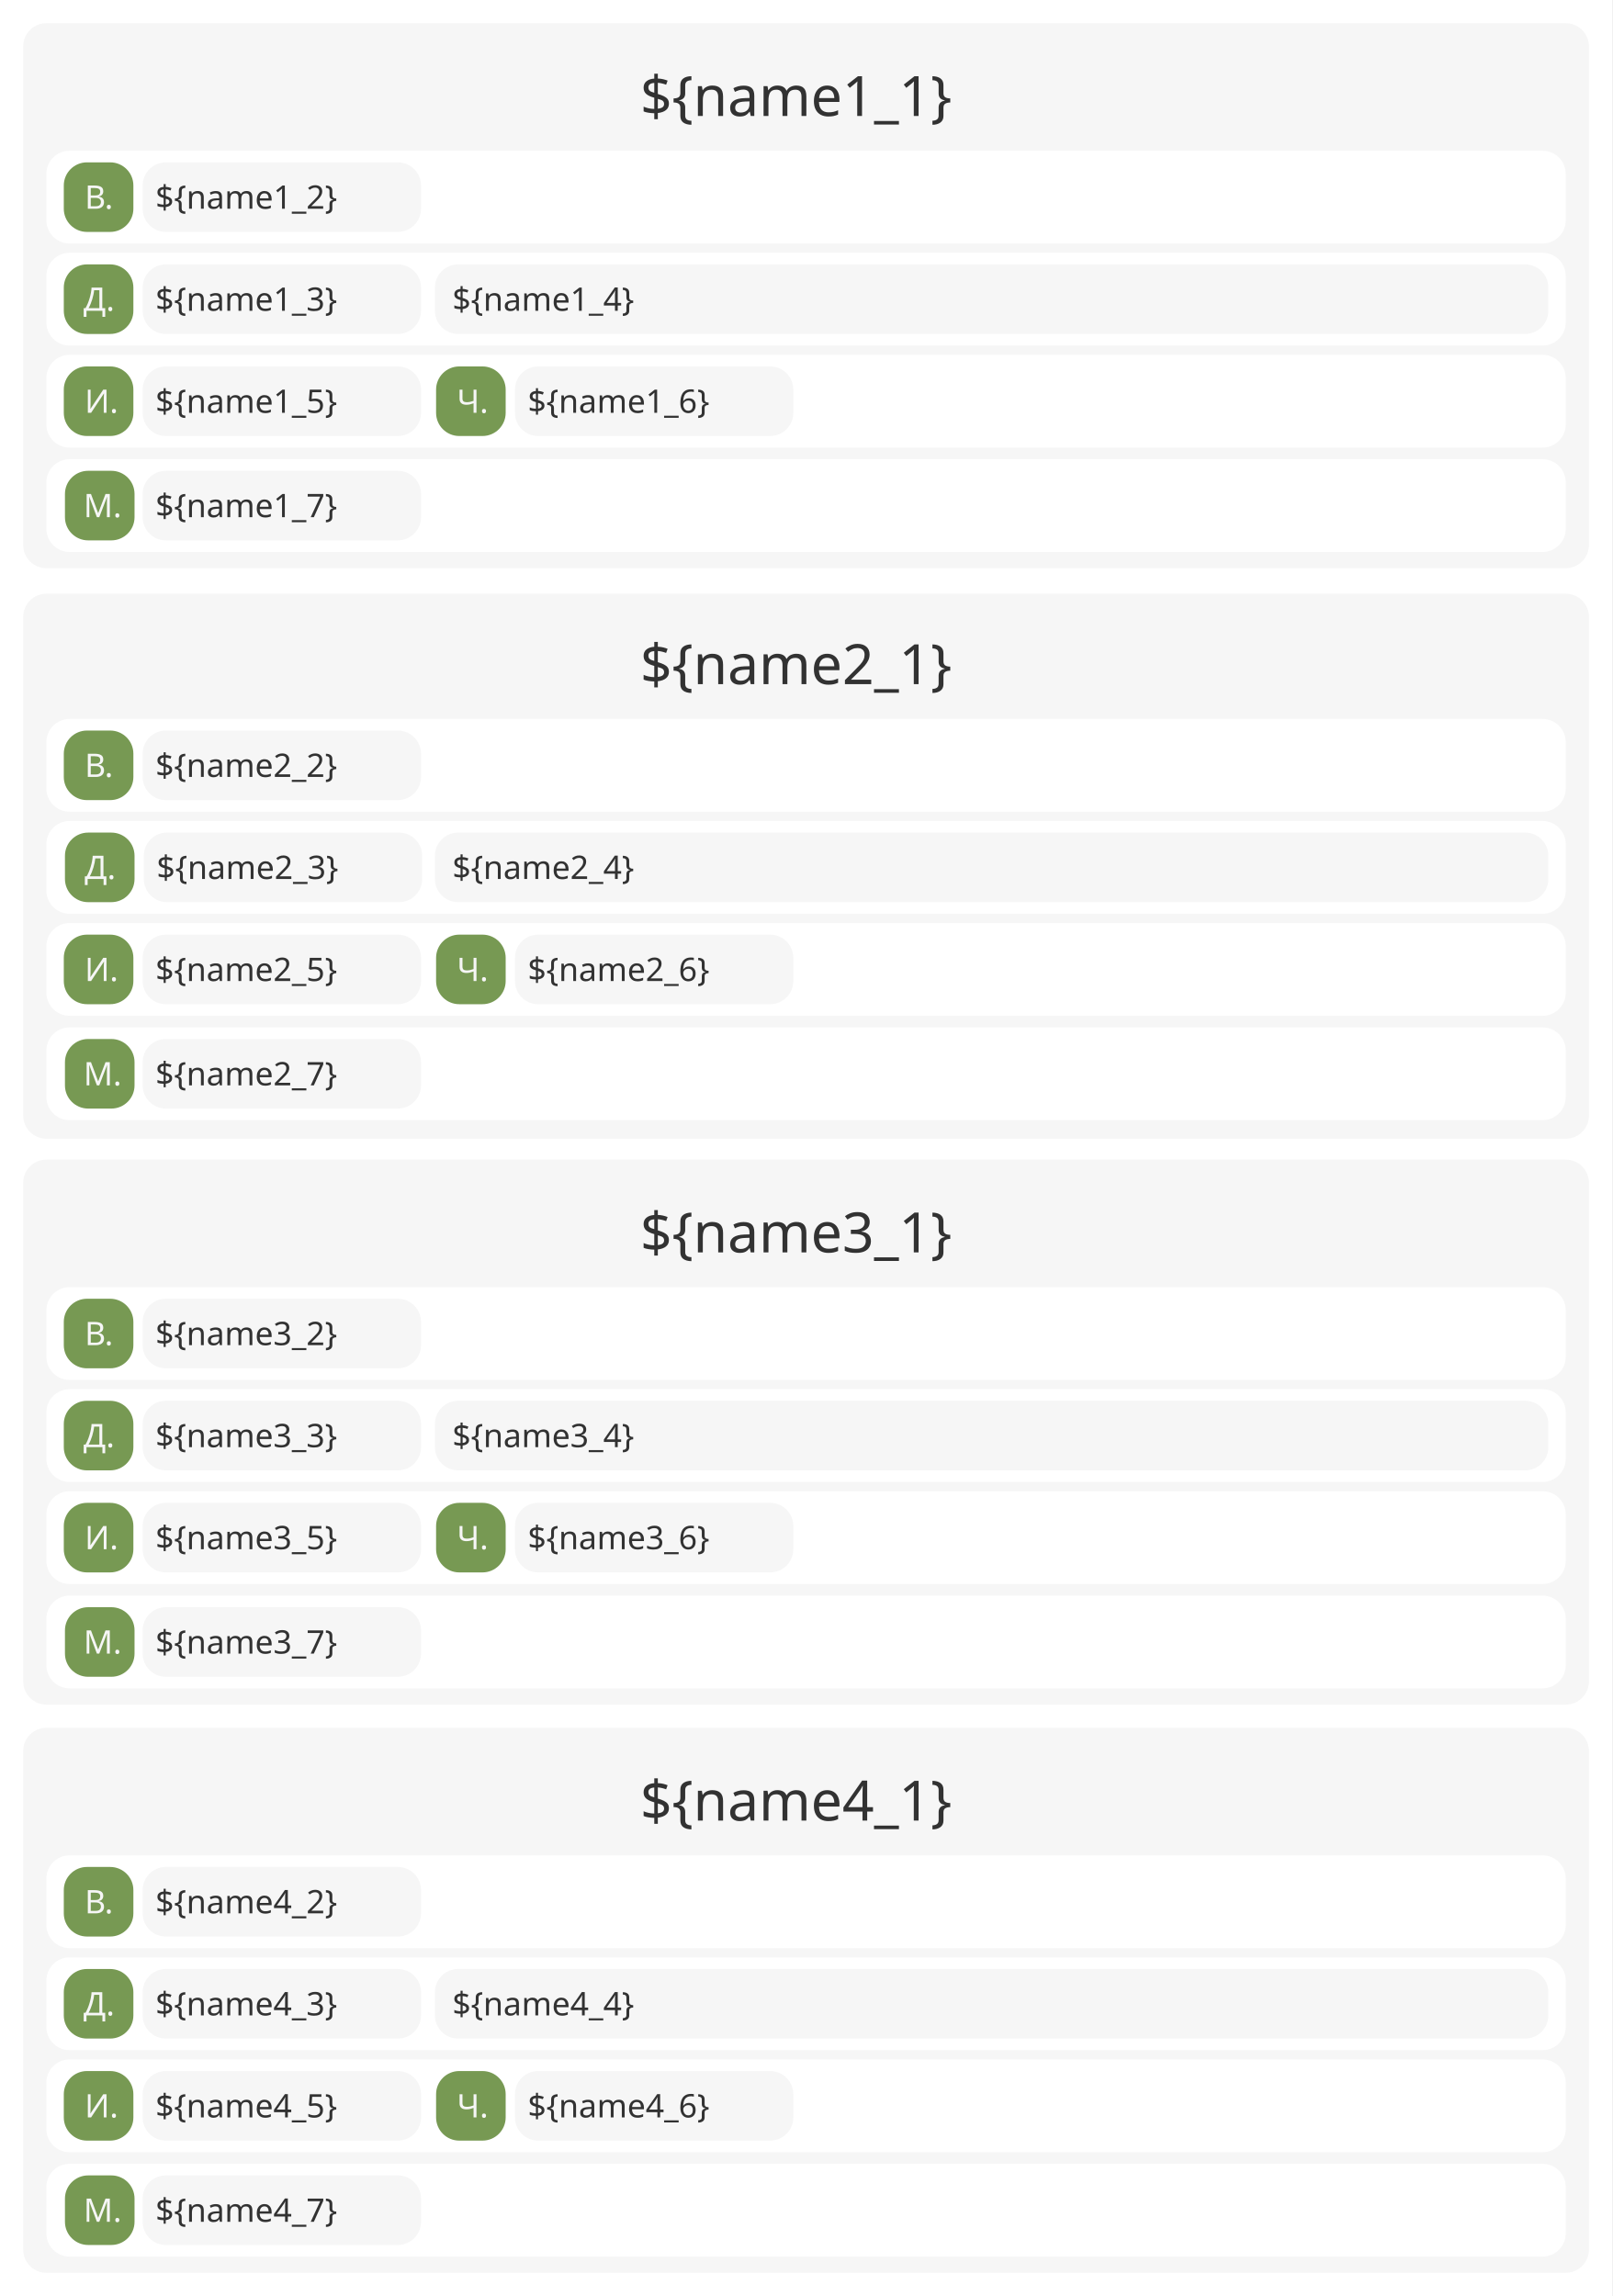
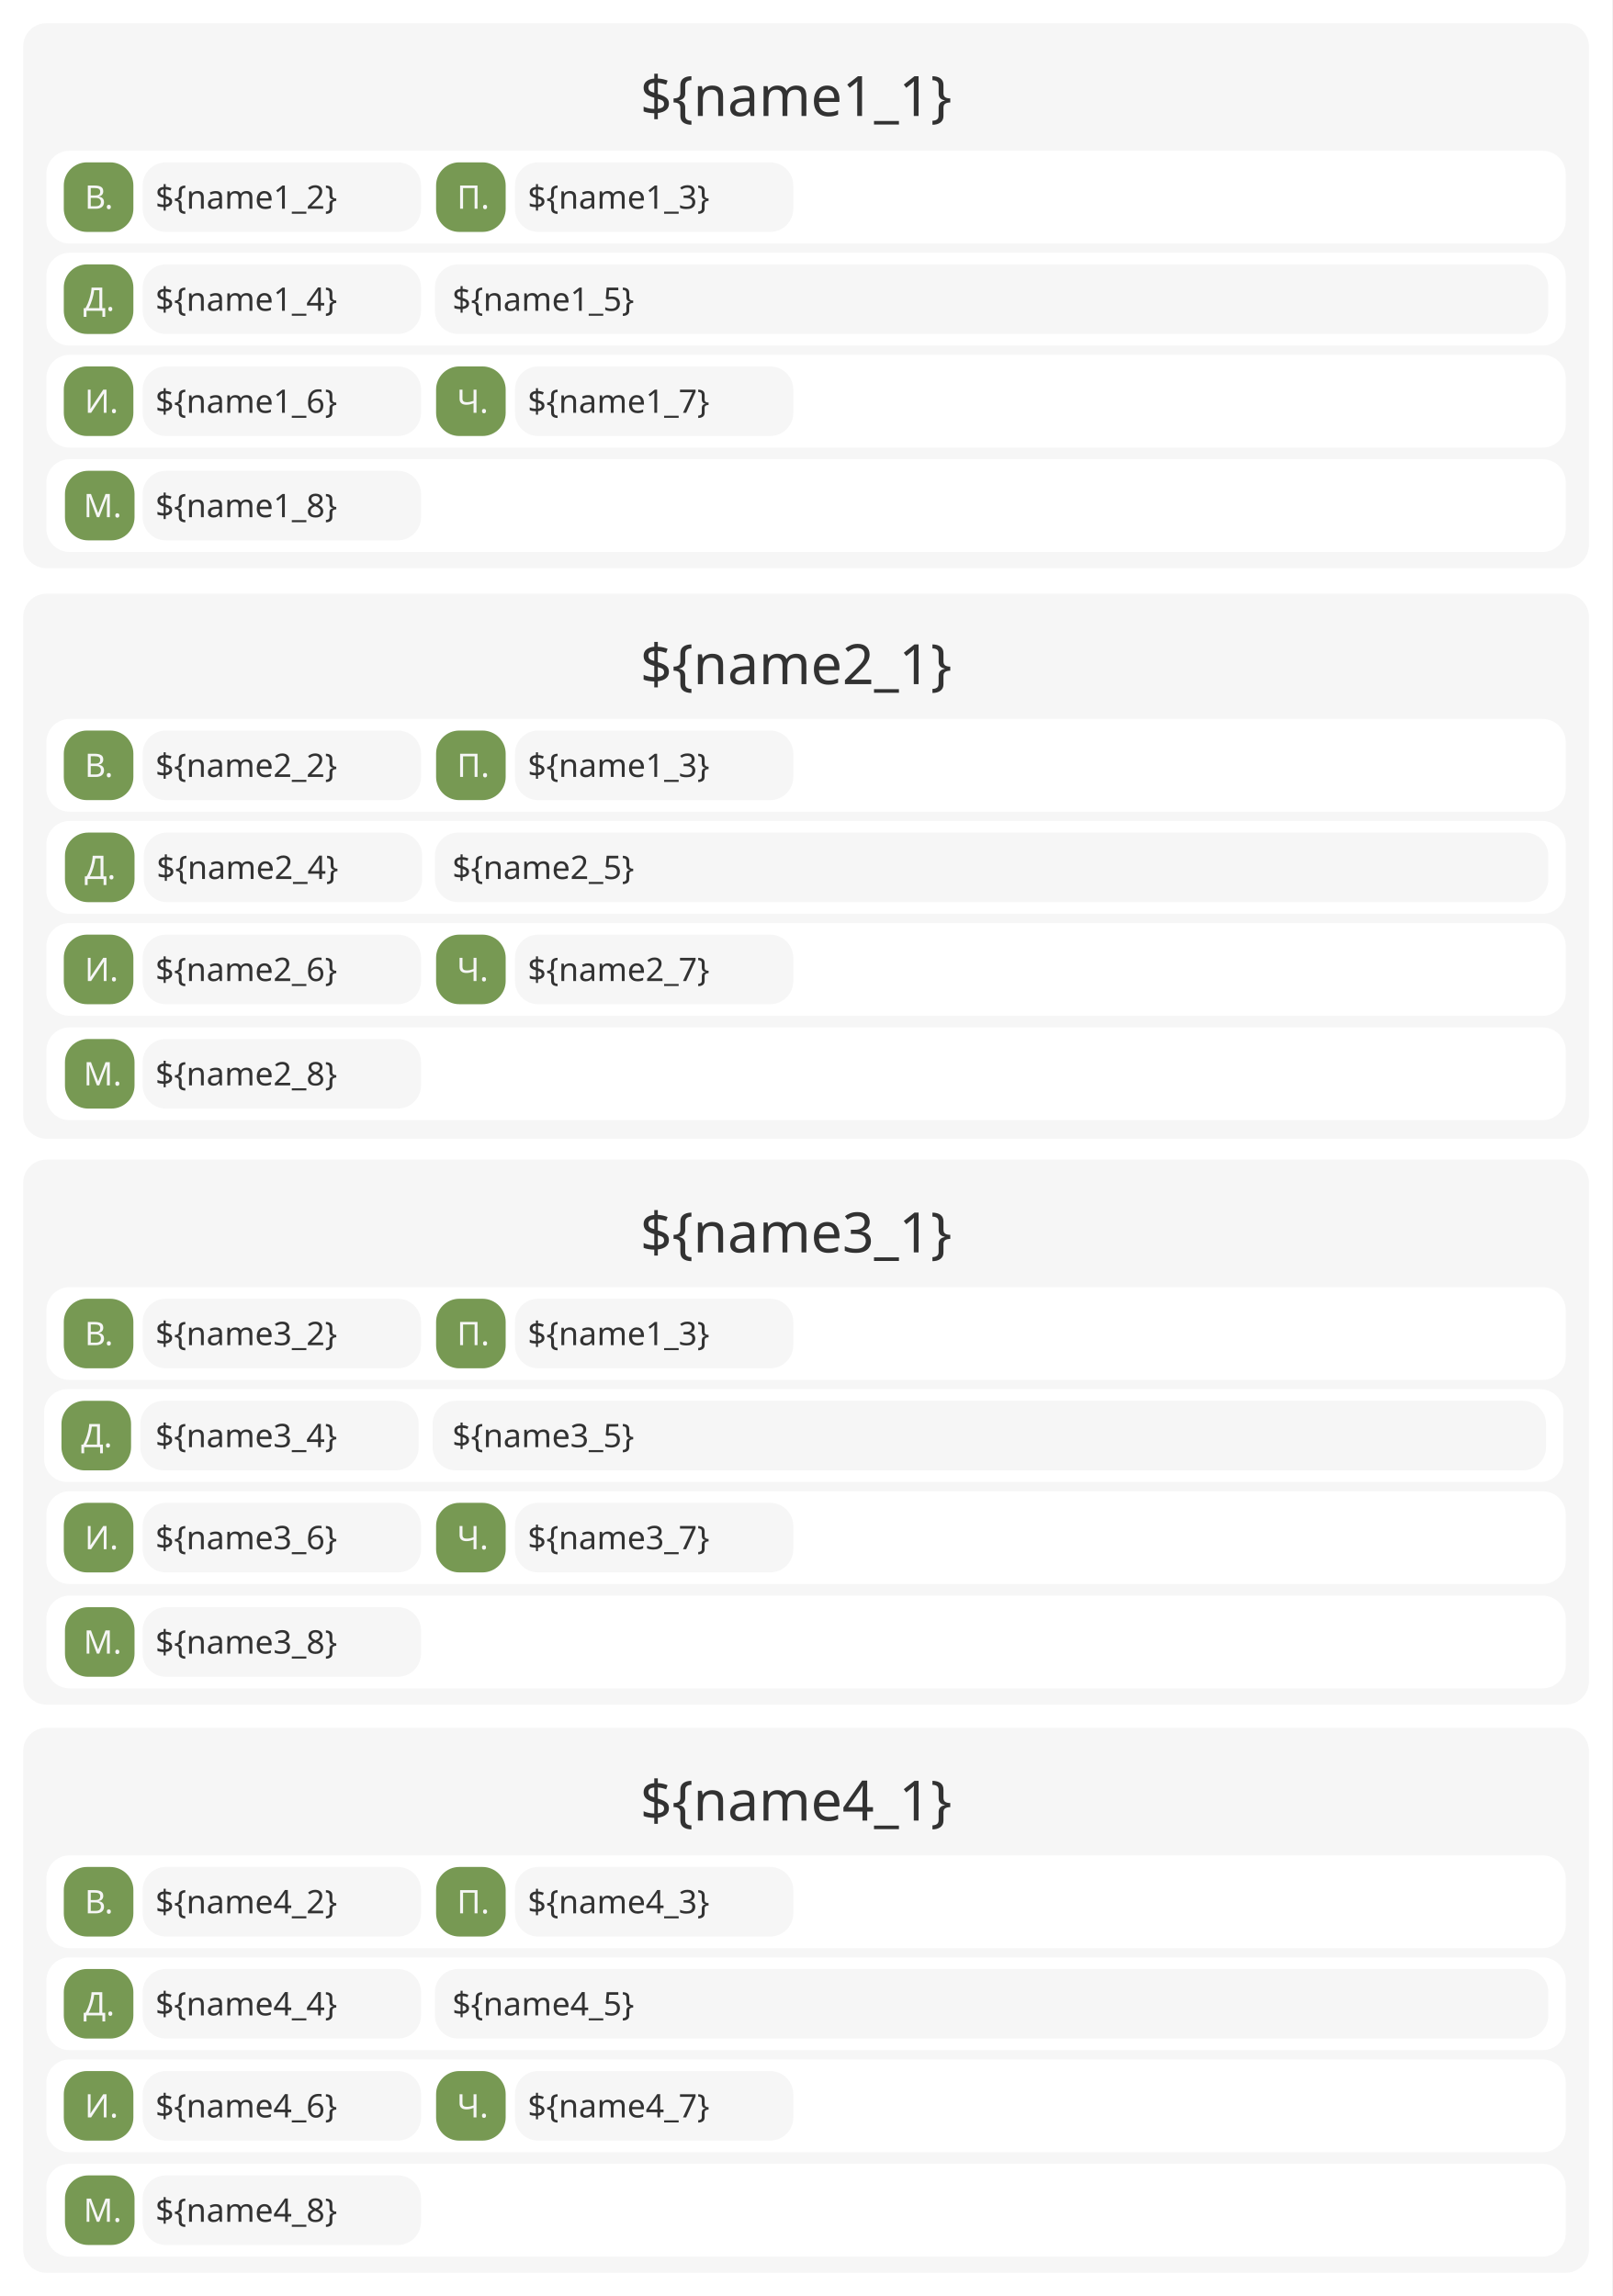
<svg xmlns="http://www.w3.org/2000/svg" width="695" height="990" version="1.1">
  <g>
-     <rect id="svg_8" height="990" width="695" y="0" x="0" fill="#ffffff" />
-     <g id="svg_147">
-       <rect fill="#f6f6f6" x="10" y="10" width="675" height="235" id="svg_9" rx="10" />
-       <text fill="#323232" x="275.984" y="50" id="svg_10" stroke-width="0" font-size="24" font-family="'Roboto Mono'" text-anchor="start" xml:space="preserve" font-weight="normal" font-style="normal">${name1_1}</text>
-       <g id="svg_16">
+     <rect fill="#ffffff" x="0" y="0" width="695" height="990" id="svg_8" />
+     <g id="svg_181">
+       <g id="svg_173">
+         <rect rx="10" id="svg_9" height="235" width="675" y="10" x="10" fill="#f6f6f6" />
        <g id="svg_6">
-           <rect fill="#ffffff" x="20" y="198" width="655" height="40" id="svg_11" rx="10" />
-           <rect fill="#779953" stroke-width="0" x="28" y="203" width="30" height="30" id="svg_15" stroke="null" rx="10" />
-           <rect fill="#f6f6f6" stroke-width="0" x="61.5" y="203" width="120" height="30" id="svg_14" stroke="null" rx="10" />
-           <text fill="#f6f6f6" x="36" y="223" id="svg_17" stroke-width="0" font-size="14" font-family="'Roboto Mono'" text-anchor="start" xml:space="preserve">М.</text>
+           <rect rx="10" id="svg_11" height="40" width="655" y="198" x="20" fill="#ffffff" />
+           <rect rx="10" stroke="null" id="svg_15" height="30" width="30" y="203" x="28" stroke-width="0" fill="#779953" />
+           <rect rx="10" stroke="null" id="svg_14" height="30" width="120" y="203" x="61.5" stroke-width="0" fill="#f6f6f6" />
+           <text xml:space="preserve" text-anchor="start" font-family="'Roboto Mono'" font-size="14" stroke-width="0" id="svg_17" y="223" x="36" fill="#f6f6f6">М.</text>
        </g>
-         <text fill="#323232" x="67" y="223" id="svg_18" stroke-width="0" font-size="14" font-family="'Roboto Mono'" text-anchor="start" xml:space="preserve">${name1_7}</text>
+         <g id="svg_5">
+           <rect rx="10" id="svg_14" height="40" width="655" y="153" x="20" fill="#ffffff" />
+           <rect rx="10" stroke="null" id="svg_20" height="30" width="30" y="158" x="188" stroke-width="0" fill="#779953" />
+           <rect rx="10" stroke="null" id="svg_21" height="30" width="120" y="158" x="222" stroke-width="0" fill="#f6f6f6" />
+           <text xml:space="preserve" text-anchor="start" font-family="'Roboto Mono'" font-size="14" stroke-width="0" id="svg_22" y="178" x="197" fill="#f6f6f6">Ч.</text>
+           <rect rx="10" stroke="null" id="svg_25" height="30" width="30" y="158" x="27.5" stroke-width="0" fill="#779953" />
+           <rect rx="10" stroke="null" id="svg_26" height="30" width="120" y="158" x="61.5" stroke-width="0" fill="#f6f6f6" />
+           <text xml:space="preserve" text-anchor="start" font-family="'Roboto Mono'" font-size="14" stroke-width="0" id="svg_28" y="178" x="36.5" fill="#f6f6f6">И.</text>
+         </g>
+         <g id="svg_4">
+           <rect rx="10" id="svg_13" height="40" width="655" y="109" x="20" fill="#ffffff" />
+           <rect rx="10" stroke="null" id="svg_30" height="30" width="480" y="114" x="187.5" stroke-width="0" fill="#f6f6f6" />
+           <rect rx="10" stroke="null" id="svg_33" height="30" width="30" y="114" x="27.5" stroke-width="0" fill="#779953" />
+           <rect rx="10" stroke="null" id="svg_34" height="30" width="120" y="114" x="61.5" stroke-width="0" fill="#f6f6f6" />
+           <text xml:space="preserve" text-anchor="start" font-family="'Roboto Mono'" font-size="14" stroke-width="0" id="svg_36" y="134" x="36" fill="#f6f6f6">Д.</text>
+         </g>
+         <g id="svg_172">
+           <rect rx="10" id="svg_12" height="40" width="655" y="65" x="20" fill="#ffffff" />
+           <rect rx="10" stroke="null" id="svg_39" height="30" width="120" y="70" x="61.5" stroke-width="0" fill="#f6f6f6" />
+           <rect rx="10" stroke="null" id="svg_2" height="30" width="30" y="70" x="27.5" stroke-width="0" fill="#779953" />
+           <text xml:space="preserve" text-anchor="start" font-family="'Roboto Mono'" font-size="14" stroke-width="0" id="svg_40" y="90" x="36.5" fill="#f6f6f6">В.</text>
+           <rect rx="10" stroke="null" id="svg_145" height="30" width="120" y="70" x="222" stroke-width="0" fill="#f6f6f6" />
+           <rect rx="10" stroke="null" id="svg_146" height="30" width="30" y="70" x="188" stroke-width="0" fill="#779953" />
+           <text xml:space="preserve" text-anchor="start" font-family="'Roboto Mono'" font-size="14" stroke-width="0" id="svg_147" y="90" x="197" fill="#f6f6f6">П.</text>
+         </g>
      </g>
-       <g id="svg_38">
-         <g id="svg_5">
-           <rect fill="#ffffff" x="20" y="153" width="655" height="40" id="svg_14" rx="10" />
-           <rect fill="#779953" stroke-width="0" x="188" y="158" width="30" height="30" id="svg_20" stroke="null" rx="10" />
-           <rect fill="#f6f6f6" stroke-width="0" x="222" y="158" width="120" height="30" id="svg_21" stroke="null" rx="10" />
-           <text fill="#f6f6f6" x="197" y="178" id="svg_22" stroke-width="0" font-size="14" font-family="'Roboto Mono'" text-anchor="start" xml:space="preserve">Ч.</text>
-           <rect fill="#779953" stroke-width="0" x="27.5" y="158" width="30" height="30" id="svg_25" stroke="null" rx="10" />
-           <rect fill="#f6f6f6" stroke-width="0" x="61.5" y="158" width="120" height="30" id="svg_26" stroke="null" rx="10" />
-           <text fill="#f6f6f6" x="36.5" y="178" id="svg_28" stroke-width="0" font-size="14" font-family="'Roboto Mono'" text-anchor="start" xml:space="preserve">И.</text>
+       <text font-style="normal" font-weight="normal" xml:space="preserve" text-anchor="start" font-family="'Roboto Mono'" font-size="24" stroke-width="0" id="svg_10" y="50" x="275.984" fill="#323232">${name1_1}</text>
+       <text xml:space="preserve" text-anchor="start" font-family="'Roboto Mono'" font-size="14" stroke-width="0" id="svg_18" y="223" x="67" fill="#323232">${name1_8}</text>
+       <text xml:space="preserve" text-anchor="start" font-family="'Roboto Mono'" font-size="14" stroke-width="0" id="svg_23" y="178" x="227.5" fill="#323232">${name1_7}</text>
+       <text xml:space="preserve" text-anchor="start" font-family="'Roboto Mono'" font-size="14" stroke-width="0" id="svg_27" y="178" x="67" fill="#323232">${name1_6}</text>
+       <text xml:space="preserve" text-anchor="start" font-family="'Roboto Mono'" font-size="14" id="svg_31" y="134" x="195" stroke-width="0" stroke="null" fill="#323232">${name1_5}</text>
+       <text xml:space="preserve" text-anchor="start" font-family="'Roboto Mono'" font-size="14" stroke-width="0" id="svg_35" y="134" x="67" fill="#323232">${name1_4}</text>
+       <text xml:space="preserve" text-anchor="start" font-family="'Roboto Mono'" font-size="14" stroke-width="0" id="svg_41" y="90" x="67" fill="#323232">${name1_2}</text>
+       <text xml:space="preserve" text-anchor="start" font-family="'Roboto Mono'" font-size="14" stroke-width="0" id="svg_148" y="90" x="227.5" fill="#323232">${name1_3}</text>
+     </g>
+     <g id="svg_182">
+       <g id="svg_178">
+         <rect rx="10" id="svg_44" height="235" width="675" y="256" x="10" fill="#f6f6f6" />
+         <g id="svg_90">
+           <rect rx="10" id="svg_55" height="40" width="655" y="354" x="20" fill="#ffffff" />
+           <rect rx="10" stroke="null" id="svg_88" height="30" width="480" y="359" x="187.5" stroke-width="0" fill="#f6f6f6" />
+           <rect rx="10" stroke="null" id="svg_91" height="30" width="30" y="359" x="28" stroke-width="0" fill="#779953" />
+           <rect rx="10" stroke="null" id="svg_92" height="30" width="120" y="359" x="62" stroke-width="0" fill="#f6f6f6" />
+           <text xml:space="preserve" text-anchor="start" font-family="'Roboto Mono'" font-size="14" stroke-width="0" id="svg_94" y="379" x="36.5" fill="#f6f6f6">Д.</text>
        </g>
-         <text fill="#323232" x="227.5" y="178" id="svg_23" stroke-width="0" font-size="14" font-family="'Roboto Mono'" text-anchor="start" xml:space="preserve">${name1_6}</text>
-         <text fill="#323232" x="67" y="178" id="svg_27" stroke-width="0" font-size="14" font-family="'Roboto Mono'" text-anchor="start" xml:space="preserve">${name1_5}</text>
+         <g id="svg_19">
+           <rect rx="10" id="svg_59" height="40" width="655" y="398" x="20" fill="#ffffff" />
+           <rect rx="10" stroke="null" id="svg_78" height="30" width="30" y="403" x="188" stroke-width="0" fill="#779953" />
+           <rect rx="10" stroke="null" id="svg_79" height="30" width="120" y="403" x="222" stroke-width="0" fill="#f6f6f6" />
+           <text xml:space="preserve" text-anchor="start" font-family="'Roboto Mono'" font-size="14" stroke-width="0" id="svg_80" y="423" x="197" fill="#f6f6f6">Ч.</text>
+           <rect rx="10" stroke="null" id="svg_83" height="30" width="30" y="403" x="27.5" stroke-width="0" fill="#779953" />
+           <rect rx="10" stroke="null" id="svg_84" height="30" width="120" y="403" x="61.5" stroke-width="0" fill="#f6f6f6" />
+           <text xml:space="preserve" text-anchor="start" font-family="'Roboto Mono'" font-size="14" stroke-width="0" id="svg_86" y="423" x="36.5" fill="#f6f6f6">И.</text>
+         </g>
+         <g id="svg_24">
+           <rect rx="10" id="svg_51" height="40" width="655" y="443" x="20" fill="#ffffff" />
+           <rect rx="10" stroke="null" id="svg_62" height="30" width="30" y="448" x="28" stroke-width="0" fill="#779953" />
+           <rect rx="10" stroke="null" id="svg_63" height="30" width="120" y="448" x="61.5" stroke-width="0" fill="#f6f6f6" />
+           <text xml:space="preserve" text-anchor="start" font-family="'Roboto Mono'" font-size="14" stroke-width="0" id="svg_68" y="468" x="36" fill="#f6f6f6">М.</text>
+         </g>
+         <g id="svg_176">
+           <rect rx="10" id="svg_54" height="40" width="655" y="310" x="20" fill="#ffffff" />
+           <rect rx="10" stroke="null" id="svg_96" height="30" width="30" y="315" x="27.5" stroke-width="0" fill="#779953" />
+           <rect rx="10" stroke="null" id="svg_97" height="30" width="120" y="315" x="61.5" stroke-width="0" fill="#f6f6f6" />
+           <text xml:space="preserve" text-anchor="start" font-family="'Roboto Mono'" font-size="14" stroke-width="0" id="svg_98" y="335" x="36.5" fill="#f6f6f6">В.</text>
+           <rect rx="10" stroke="null" id="svg_156" height="30" width="120" y="315" x="222" stroke-width="0" fill="#f6f6f6" />
+           <rect rx="10" stroke="null" id="svg_157" height="30" width="30" y="315" x="188" stroke-width="0" fill="#779953" />
+           <text xml:space="preserve" text-anchor="start" font-family="'Roboto Mono'" font-size="14" stroke-width="0" id="svg_158" y="335" x="197" fill="#f6f6f6">П.</text>
+         </g>
      </g>
-       <g id="svg_42">
-         <g id="svg_4">
-           <rect fill="#ffffff" x="20" y="109" width="655" height="40" id="svg_13" rx="10" />
-           <rect fill="#f6f6f6" stroke-width="0" x="187.5" y="114" width="480" height="30" id="svg_30" stroke="null" rx="10" />
-           <rect fill="#779953" stroke-width="0" x="27.5" y="114" width="30" height="30" id="svg_33" stroke="null" rx="10" />
-           <rect fill="#f6f6f6" stroke-width="0" x="61.5" y="114" width="120" height="30" id="svg_34" stroke="null" rx="10" />
-           <text fill="#f6f6f6" x="36" y="134" id="svg_36" stroke-width="0" font-size="14" font-family="'Roboto Mono'" text-anchor="start" xml:space="preserve">Д.</text>
+       <text font-style="normal" font-weight="normal" xml:space="preserve" text-anchor="start" font-family="'Roboto Mono'" font-size="24" stroke-width="0" id="svg_45" y="295" x="275.984" fill="#323232">${name2_1}</text>
+       <text style="cursor: move;" xml:space="preserve" text-anchor="start" font-family="'Roboto Mono'" font-size="14" id="svg_89" y="379" x="195" stroke-width="0" stroke="null" fill="#323232">${name2_5}</text>
+       <text style="cursor: move;" xml:space="preserve" text-anchor="start" font-family="'Roboto Mono'" font-size="14" stroke-width="0" id="svg_93" y="379" x="67.5" fill="#323232">${name2_4}</text>
+       <text style="cursor: move;" xml:space="preserve" text-anchor="start" font-family="'Roboto Mono'" font-size="14" stroke-width="0" id="svg_81" y="423" x="227.5" fill="#323232">${name2_7}</text>
+       <text style="cursor: move;" xml:space="preserve" text-anchor="start" font-family="'Roboto Mono'" font-size="14" stroke-width="0" id="svg_85" y="423" x="67" fill="#323232">${name2_6}</text>
+       <text style="cursor: move;" xml:space="preserve" text-anchor="start" font-family="'Roboto Mono'" font-size="14" stroke-width="0" id="svg_71" y="468" x="67" fill="#323232">${name2_8}</text>
+       <text xml:space="preserve" text-anchor="start" font-family="'Roboto Mono'" font-size="14" stroke-width="0" id="svg_159" y="335" x="227.5" fill="#323232">${name1_3}</text>
+       <text xml:space="preserve" text-anchor="start" font-family="'Roboto Mono'" font-size="14" stroke-width="0" id="svg_99" y="335" x="67" fill="#323232">${name2_2}</text>
+     </g>
+     <g id="svg_184">
+       <g id="svg_179">
+         <rect rx="10" id="svg_102" height="235" width="675" y="500" x="10" fill="#f6f6f6" />
+         <g id="svg_170">
+           <rect rx="10" id="svg_105" height="40" width="655" y="555" x="20" fill="#ffffff" />
+           <g id="svg_161">
+             <rect rx="10" stroke="null" id="svg_131" height="30" width="30" y="560" x="27.5" stroke-width="0" fill="#779953" />
+             <rect rx="10" stroke="null" id="svg_132" height="30" width="120" y="560" x="61.5" stroke-width="0" fill="#f6f6f6" />
+             <text xml:space="preserve" text-anchor="start" font-family="'Roboto Mono'" font-size="14" stroke-width="0" id="svg_133" y="580" x="36.5" fill="#f6f6f6">В.</text>
+           </g>
+           <rect rx="10" stroke="null" id="svg_3" height="30" width="120" y="560" x="222" stroke-width="0" fill="#f6f6f6" />
+           <rect rx="10" stroke="null" id="svg_95" height="30" width="30" y="560" x="188" stroke-width="0" fill="#779953" />
+           <text xml:space="preserve" text-anchor="start" font-family="'Roboto Mono'" font-size="14" stroke-width="0" id="svg_112" y="580" x="197" fill="#f6f6f6">П.</text>
        </g>
-         <text fill="#323232" stroke="null" stroke-width="0" x="195" y="134" id="svg_31" font-size="14" font-family="'Roboto Mono'" text-anchor="start" xml:space="preserve">${name1_4}</text>
-         <text fill="#323232" x="67" y="134" id="svg_35" stroke-width="0" font-size="14" font-family="'Roboto Mono'" text-anchor="start" xml:space="preserve">${name1_3}</text>
+         <g id="svg_32">
+           <rect rx="10" id="svg_106" height="40" width="655" y="599" x="19" fill="#ffffff" />
+           <rect rx="10" stroke="null" id="svg_123" height="30" width="480" y="604" x="186.5" stroke-width="0" fill="#f6f6f6" />
+           <rect rx="10" stroke="null" id="svg_126" height="30" width="30" y="604" x="26.5" stroke-width="0" fill="#779953" />
+           <rect rx="10" stroke="null" id="svg_127" height="30" width="120" y="604" x="60.5" stroke-width="0" fill="#f6f6f6" />
+           <text xml:space="preserve" text-anchor="start" font-family="'Roboto Mono'" font-size="14" stroke-width="0" id="svg_129" y="624" x="35" fill="#f6f6f6">Д.</text>
+         </g>
+         <g id="svg_37">
+           <rect rx="10" id="svg_107" height="40" width="655" y="643" x="20" fill="#ffffff" />
+           <rect rx="10" stroke="null" id="svg_113" height="30" width="30" y="648" x="188" stroke-width="0" fill="#779953" />
+           <rect rx="10" stroke="null" id="svg_114" height="30" width="120" y="648" x="222" stroke-width="0" fill="#f6f6f6" />
+           <text xml:space="preserve" text-anchor="start" font-family="'Roboto Mono'" font-size="14" stroke-width="0" id="svg_115" y="668" x="197" fill="#f6f6f6">Ч.</text>
+           <rect rx="10" stroke="null" id="svg_118" height="30" width="30" y="648" x="27.5" stroke-width="0" fill="#779953" />
+           <rect rx="10" stroke="null" id="svg_119" height="30" width="120" y="648" x="61.5" stroke-width="0" fill="#f6f6f6" />
+           <text xml:space="preserve" text-anchor="start" font-family="'Roboto Mono'" font-size="14" stroke-width="0" id="svg_121" y="668" x="36.5" fill="#f6f6f6">И.</text>
+         </g>
+         <g id="svg_117">
+           <rect rx="10" id="svg_104" height="40" width="655" y="688" x="20" fill="#ffffff" />
+           <rect rx="10" stroke="null" id="svg_108" height="30" width="30" y="693" x="28" stroke-width="0" fill="#779953" />
+           <rect rx="10" stroke="null" id="svg_109" height="30" width="120" y="693" x="61.5" stroke-width="0" fill="#f6f6f6" />
+           <text xml:space="preserve" text-anchor="start" font-family="'Roboto Mono'" font-size="14" stroke-width="0" id="svg_110" y="713" x="36" fill="#f6f6f6">М.</text>
+         </g>
      </g>
-       <g id="svg_95">
-         <g id="svg_3">
-           <rect fill="#ffffff" x="20" y="65" width="655" height="40" id="svg_12" rx="10" />
-           <rect fill="#f6f6f6" stroke-width="0" x="61.5" y="70" width="120" height="30" id="svg_39" stroke="null" rx="10" />
-           <rect fill="#779953" stroke-width="0" x="27.5" y="70" width="30" height="30" id="svg_2" stroke="null" rx="10" />
-           <text fill="#f6f6f6" x="36.5" y="90" id="svg_40" stroke-width="0" font-size="14" font-family="'Roboto Mono'" text-anchor="start" xml:space="preserve">В.</text>
+       <text font-style="normal" font-weight="normal" xml:space="preserve" text-anchor="start" font-family="'Roboto Mono'" font-size="24" stroke-width="0" id="svg_103" y="540" x="275.984" fill="#323232">${name3_1}</text>
+       <text xml:space="preserve" text-anchor="start" font-family="'Roboto Mono'" font-size="14" stroke-width="0" id="svg_134" y="580" x="67" fill="#323232">${name3_2}</text>
+       <text style="cursor: move;" xml:space="preserve" text-anchor="start" font-family="'Roboto Mono'" font-size="14" id="svg_124" y="624" x="195" stroke-width="0" stroke="null" fill="#323232">${name3_5}</text>
+       <text style="cursor: move;" xml:space="preserve" text-anchor="start" font-family="'Roboto Mono'" font-size="14" stroke-width="0" id="svg_128" y="624" x="67" fill="#323232">${name3_4}</text>
+       <text style="cursor: move;" xml:space="preserve" text-anchor="start" font-family="'Roboto Mono'" font-size="14" stroke-width="0" id="svg_114" y="668" x="227.5" fill="#323232">${name3_7}</text>
+       <text style="cursor: move;" xml:space="preserve" text-anchor="start" font-family="'Roboto Mono'" font-size="14" stroke-width="0" id="svg_120" y="668" x="67" fill="#323232">${name3_6}</text>
+       <text style="cursor: move;" xml:space="preserve" text-anchor="start" font-family="'Roboto Mono'" font-size="14" stroke-width="0" id="svg_111" y="713" x="67" fill="#323232">${name3_8}</text>
+       <text xml:space="preserve" text-anchor="start" font-family="'Roboto Mono'" font-size="14" stroke-width="0" id="svg_122" y="580" x="227.5" fill="#323232">${name1_3}</text>
+     </g>
+     <g id="svg_185">
+       <g id="svg_180">
+         <rect rx="10" id="svg_46" height="235" width="675" y="745" x="10" fill="#f6f6f6" />
+         <g id="svg_75">
+           <rect rx="10" id="svg_64" height="40" width="655" y="844" x="20" fill="#ffffff" />
+           <rect rx="10" stroke="null" id="svg_67" height="30" width="480" y="849" x="187.5" stroke-width="0" fill="#f6f6f6" />
+           <rect rx="10" stroke="null" id="svg_65" height="30" width="30" y="849" x="27.5" stroke-width="0" fill="#779953" />
+           <rect rx="10" stroke="null" id="svg_66" height="30" width="120" y="849" x="61.5" stroke-width="0" fill="#f6f6f6" />
+           <text xml:space="preserve" text-anchor="start" font-family="'Roboto Mono'" font-size="14" stroke-width="0" id="svg_154" y="869" x="36" fill="#f6f6f6">Д.</text>
        </g>
-         <text fill="#323232" x="67" y="90" id="svg_41" stroke-width="0" font-size="14" font-family="'Roboto Mono'" text-anchor="start" xml:space="preserve">${name1_2}</text>
+         <g id="svg_82">
+           <rect rx="10" id="svg_72" height="40" width="655" y="888" x="20" fill="#ffffff" />
+           <rect rx="10" stroke="null" id="svg_73" height="30" width="30" y="893" x="188" stroke-width="0" fill="#779953" />
+           <rect rx="10" stroke="null" id="svg_74" height="30" width="120" y="893" x="222" stroke-width="0" fill="#f6f6f6" />
+           <text xml:space="preserve" text-anchor="start" font-family="'Roboto Mono'" font-size="14" stroke-width="0" id="svg_76" y="913" x="197" fill="#f6f6f6">Ч.</text>
+           <rect rx="10" stroke="null" id="svg_152" height="30" width="30" y="893" x="27.5" stroke-width="0" fill="#779953" />
+           <rect rx="10" stroke="null" id="svg_153" height="30" width="120" y="893" x="61.5" stroke-width="0" fill="#f6f6f6" />
+           <text xml:space="preserve" text-anchor="start" font-family="'Roboto Mono'" font-size="14" stroke-width="0" id="svg_1" y="913" x="36.5" fill="#f6f6f6">И.</text>
+         </g>
+         <g id="svg_87">
+           <rect rx="10" id="svg_48" height="40" width="655" y="933" x="20" fill="#ffffff" />
+           <rect rx="10" stroke="null" id="svg_49" height="30" width="30" y="938" x="28" stroke-width="0" fill="#779953" />
+           <rect rx="10" stroke="null" id="svg_50" height="30" width="120" y="938" x="61.5" stroke-width="0" fill="#f6f6f6" />
+           <text xml:space="preserve" text-anchor="start" font-family="'Roboto Mono'" font-size="14" stroke-width="0" id="svg_52" y="958" x="36" fill="#f6f6f6">М.</text>
+         </g>
+         <g id="svg_169">
+           <rect rx="10" id="svg_56" height="40" width="655" y="800" x="20" fill="#ffffff" />
+           <rect rx="10" stroke="null" id="svg_57" height="30" width="30" y="805" x="188" stroke-width="0" fill="#779953" />
+           <rect rx="10" stroke="null" id="svg_58" height="30" width="120" y="805" x="222" stroke-width="0" fill="#f6f6f6" />
+           <text xml:space="preserve" text-anchor="start" font-family="'Roboto Mono'" font-size="14" stroke-width="0" id="svg_60" y="825" x="197" fill="#f6f6f6">П.</text>
+           <rect rx="10" stroke="null" id="svg_163" height="30" width="30" y="805" x="27.5" stroke-width="0" fill="#779953" />
+           <rect rx="10" stroke="null" id="svg_164" height="30" width="120" y="805" x="61.5" stroke-width="0" fill="#f6f6f6" />
+           <text xml:space="preserve" text-anchor="start" font-family="'Roboto Mono'" font-size="14" stroke-width="0" id="svg_165" y="825" x="36.5" fill="#f6f6f6">В.</text>
+         </g>
      </g>
-     </g>
-     <g id="svg_148">
-       <rect fill="#f6f6f6" x="10" y="256" width="675" height="235" id="svg_44" rx="10" />
-       <text fill="#323232" x="275.984" y="295" id="svg_45" stroke-width="0" font-size="24" font-family="'Roboto Mono'" text-anchor="start" xml:space="preserve" font-weight="normal" font-style="normal">${name2_1}</text>
-       <g id="svg_100">
-         <g id="svg_7">
-           <rect fill="#ffffff" x="20" y="310" width="655" height="40" id="svg_54" rx="10" />
-           <rect fill="#779953" stroke-width="0" x="27.5" y="315" width="30" height="30" id="svg_96" stroke="null" rx="10" />
-           <rect fill="#f6f6f6" stroke-width="0" x="61.5" y="315" width="120" height="30" id="svg_97" stroke="null" rx="10" />
-           <text fill="#f6f6f6" x="36.5" y="335" id="svg_98" stroke-width="0" font-size="14" font-family="'Roboto Mono'" text-anchor="start" xml:space="preserve">В.</text>
-         </g>
-         <text fill="#323232" x="67" y="335" id="svg_99" stroke-width="0" font-size="14" font-family="'Roboto Mono'" text-anchor="start" xml:space="preserve">${name2_2}</text>
-       </g>
-       <g id="svg_101">
-         <g id="svg_90">
-           <rect fill="#ffffff" x="20" y="354" width="655" height="40" id="svg_55" rx="10" />
-           <rect fill="#f6f6f6" stroke-width="0" x="187.5" y="359" width="480" height="30" id="svg_88" stroke="null" rx="10" />
-           <rect fill="#779953" stroke-width="0" x="28" y="359" width="30" height="30" id="svg_91" stroke="null" rx="10" />
-           <rect fill="#f6f6f6" stroke-width="0" x="62" y="359" width="120" height="30" id="svg_92" stroke="null" rx="10" />
-           <text fill="#f6f6f6" x="36.5" y="379" id="svg_94" stroke-width="0" font-size="14" font-family="'Roboto Mono'" text-anchor="start" xml:space="preserve">Д.</text>
-         </g>
-         <text fill="#323232" stroke="null" stroke-width="0" x="195" y="379" id="svg_89" font-size="14" font-family="'Roboto Mono'" text-anchor="start" xml:space="preserve">${name2_4}</text>
-         <text fill="#323232" x="67.5" y="379" id="svg_93" stroke-width="0" font-size="14" font-family="'Roboto Mono'" text-anchor="start" xml:space="preserve">${name2_3}</text>
-       </g>
-       <g id="svg_116">
-         <g id="svg_19">
-           <rect fill="#ffffff" x="20" y="398" width="655" height="40" id="svg_59" rx="10" />
-           <rect fill="#779953" stroke-width="0" x="188" y="403" width="30" height="30" id="svg_78" stroke="null" rx="10" />
-           <rect fill="#f6f6f6" stroke-width="0" x="222" y="403" width="120" height="30" id="svg_79" stroke="null" rx="10" />
-           <text fill="#f6f6f6" x="197" y="423" id="svg_80" stroke-width="0" font-size="14" font-family="'Roboto Mono'" text-anchor="start" xml:space="preserve">Ч.</text>
-           <rect fill="#779953" stroke-width="0" x="27.5" y="403" width="30" height="30" id="svg_83" stroke="null" rx="10" />
-           <rect fill="#f6f6f6" stroke-width="0" x="61.5" y="403" width="120" height="30" id="svg_84" stroke="null" rx="10" />
-           <text fill="#f6f6f6" x="36.5" y="423" id="svg_86" stroke-width="0" font-size="14" font-family="'Roboto Mono'" text-anchor="start" xml:space="preserve">И.</text>
-         </g>
-         <text fill="#323232" x="227.5" y="423" id="svg_81" stroke-width="0" font-size="14" font-family="'Roboto Mono'" text-anchor="start" xml:space="preserve">${name2_6}</text>
-         <text fill="#323232" x="67" y="423" id="svg_85" stroke-width="0" font-size="14" font-family="'Roboto Mono'" text-anchor="start" xml:space="preserve">${name2_5}</text>
-       </g>
-       <g id="svg_125">
-         <g id="svg_24">
-           <rect fill="#ffffff" x="20" y="443" width="655" height="40" id="svg_51" rx="10" />
-           <rect fill="#779953" stroke-width="0" x="28" y="448" width="30" height="30" id="svg_62" stroke="null" rx="10" />
-           <rect fill="#f6f6f6" stroke-width="0" x="61.5" y="448" width="120" height="30" id="svg_63" stroke="null" rx="10" />
-           <text fill="#f6f6f6" x="36" y="468" id="svg_68" stroke-width="0" font-size="14" font-family="'Roboto Mono'" text-anchor="start" xml:space="preserve">М.</text>
-         </g>
-         <text fill="#323232" x="67" y="468" id="svg_71" stroke-width="0" font-size="14" font-family="'Roboto Mono'" text-anchor="start" xml:space="preserve">${name2_7}</text>
-       </g>
-     </g>
-     <g id="svg_149">
-       <rect fill="#f6f6f6" x="10" y="500" width="675" height="235" id="svg_102" rx="10" />
-       <text fill="#323232" x="275.984" y="540" id="svg_103" stroke-width="0" font-size="24" font-family="'Roboto Mono'" text-anchor="start" xml:space="preserve" font-weight="normal" font-style="normal">${name3_1}</text>
-       <g id="svg_130">
-         <g id="svg_29">
-           <rect fill="#ffffff" x="20" y="555" width="655" height="40" id="svg_105" rx="10" />
-           <rect fill="#779953" stroke-width="0" x="27.5" y="560" width="30" height="30" id="svg_131" stroke="null" rx="10" />
-           <rect fill="#f6f6f6" stroke-width="0" x="61.5" y="560" width="120" height="30" id="svg_132" stroke="null" rx="10" />
-           <text fill="#f6f6f6" x="36.5" y="580" id="svg_133" stroke-width="0" font-size="14" font-family="'Roboto Mono'" text-anchor="start" xml:space="preserve">В.</text>
-         </g>
-         <text fill="#323232" x="67" y="580" id="svg_134" stroke-width="0" font-size="14" font-family="'Roboto Mono'" text-anchor="start" xml:space="preserve">${name3_2}</text>
-       </g>
-       <g id="svg_135">
-         <g id="svg_32">
-           <rect fill="#ffffff" x="20" y="599" width="655" height="40" id="svg_106" rx="10" />
-           <rect fill="#f6f6f6" stroke-width="0" x="187.5" y="604" width="480" height="30" id="svg_123" stroke="null" rx="10" />
-           <rect fill="#779953" stroke-width="0" x="27.5" y="604" width="30" height="30" id="svg_126" stroke="null" rx="10" />
-           <rect fill="#f6f6f6" stroke-width="0" x="61.5" y="604" width="120" height="30" id="svg_127" stroke="null" rx="10" />
-           <text fill="#f6f6f6" x="36" y="624" id="svg_129" stroke-width="0" font-size="14" font-family="'Roboto Mono'" text-anchor="start" xml:space="preserve">Д.</text>
-         </g>
-         <text fill="#323232" stroke="null" stroke-width="0" x="195" y="624" id="svg_124" font-size="14" font-family="'Roboto Mono'" text-anchor="start" xml:space="preserve">${name3_4}</text>
-         <text fill="#323232" x="67" y="624" id="svg_128" stroke-width="0" font-size="14" font-family="'Roboto Mono'" text-anchor="start" xml:space="preserve">${name3_3}</text>
-       </g>
-       <g id="svg_136">
-         <g id="svg_37">
-           <rect fill="#ffffff" x="20" y="643" width="655" height="40" id="svg_107" rx="10" />
-           <rect fill="#779953" stroke-width="0" x="188" y="648" width="30" height="30" id="svg_113" stroke="null" rx="10" />
-           <rect fill="#f6f6f6" stroke-width="0" x="222" y="648" width="120" height="30" id="svg_114" stroke="null" rx="10" />
-           <text fill="#f6f6f6" x="197" y="668" id="svg_115" stroke-width="0" font-size="14" font-family="'Roboto Mono'" text-anchor="start" xml:space="preserve">Ч.</text>
-           <rect fill="#779953" stroke-width="0" x="27.5" y="648" width="30" height="30" id="svg_118" stroke="null" rx="10" />
-           <rect fill="#f6f6f6" stroke-width="0" x="61.5" y="648" width="120" height="30" id="svg_119" stroke="null" rx="10" />
-           <text fill="#f6f6f6" x="36.5" y="668" id="svg_121" stroke-width="0" font-size="14" font-family="'Roboto Mono'" text-anchor="start" xml:space="preserve">И.</text>
-         </g>
-         <text fill="#323232" x="227.5" y="668" id="svg_114" stroke-width="0" font-size="14" font-family="'Roboto Mono'" text-anchor="start" xml:space="preserve">${name3_6}</text>
-         <text fill="#323232" x="67" y="668" id="svg_120" stroke-width="0" font-size="14" font-family="'Roboto Mono'" text-anchor="start" xml:space="preserve">${name3_5}</text>
-       </g>
-       <g id="svg_138">
-         <g id="svg_117">
-           <rect fill="#ffffff" x="20" y="688" width="655" height="40" id="svg_104" rx="10" />
-           <rect fill="#779953" stroke-width="0" x="28" y="693" width="30" height="30" id="svg_108" stroke="null" rx="10" />
-           <rect fill="#f6f6f6" stroke-width="0" x="61.5" y="693" width="120" height="30" id="svg_109" stroke="null" rx="10" />
-           <text fill="#f6f6f6" x="36" y="713" id="svg_110" stroke-width="0" font-size="14" font-family="'Roboto Mono'" text-anchor="start" xml:space="preserve">М.</text>
-         </g>
-         <text fill="#323232" x="67" y="713" id="svg_111" stroke-width="0" font-size="14" font-family="'Roboto Mono'" text-anchor="start" xml:space="preserve">${name3_7}</text>
-       </g>
-     </g>
-     <g id="svg_150">
-       <rect fill="#f6f6f6" x="10" y="745" width="675" height="235" id="svg_46" rx="10" />
-       <text fill="#323232" x="275.984" y="785" id="svg_47" stroke-width="0" font-size="24" font-family="'Roboto Mono'" text-anchor="start" xml:space="preserve" font-weight="normal" font-style="normal">${name4_1}</text>
-       <g id="svg_139">
-         <g id="svg_43">
-           <rect fill="#ffffff" x="20" y="800" width="655" height="40" id="svg_56" rx="10" />
-           <rect fill="#779953" stroke-width="0" x="27.5" y="805" width="30" height="30" id="svg_57" stroke="null" rx="10" />
-           <rect fill="#f6f6f6" stroke-width="0" x="61.5" y="805" width="120" height="30" id="svg_58" stroke="null" rx="10" />
-           <text fill="#f6f6f6" x="36.5" y="825" id="svg_60" stroke-width="0" font-size="14" font-family="'Roboto Mono'" text-anchor="start" xml:space="preserve">В.</text>
-         </g>
-         <text fill="#323232" x="67" y="825" id="svg_61" stroke-width="0" font-size="14" font-family="'Roboto Mono'" text-anchor="start" xml:space="preserve">${name4_2}</text>
-       </g>
-       <g id="svg_140">
-         <g id="svg_75">
-           <rect fill="#ffffff" x="20" y="844" width="655" height="40" id="svg_64" rx="10" />
-           <rect fill="#f6f6f6" stroke-width="0" x="187.5" y="849" width="480" height="30" id="svg_67" stroke="null" rx="10" />
-           <rect fill="#779953" stroke-width="0" x="27.5" y="849" width="30" height="30" id="svg_65" stroke="null" rx="10" />
-           <rect fill="#f6f6f6" stroke-width="0" x="61.5" y="849" width="120" height="30" id="svg_66" stroke="null" rx="10" />
-           <text fill="#f6f6f6" x="36" y="869" id="svg_154" stroke-width="0" font-size="14" font-family="'Roboto Mono'" text-anchor="start" xml:space="preserve">Д.</text>
-         </g>
-         <text fill="#323232" stroke="null" stroke-width="0" x="195" y="869" id="svg_70" font-size="14" font-family="'Roboto Mono'" text-anchor="start" xml:space="preserve">${name4_4}</text>
-         <text fill="#323232" x="67" y="869" id="svg_69" stroke-width="0" font-size="14" font-family="'Roboto Mono'" text-anchor="start" xml:space="preserve">${name4_3}</text>
-       </g>
-       <g id="svg_141">
-         <g id="svg_82">
-           <rect fill="#ffffff" x="20" y="888" width="655" height="40" id="svg_72" rx="10" />
-           <rect fill="#779953" stroke-width="0" x="188" y="893" width="30" height="30" id="svg_73" stroke="null" rx="10" />
-           <rect fill="#f6f6f6" stroke-width="0" x="222" y="893" width="120" height="30" id="svg_74" stroke="null" rx="10" />
-           <text fill="#f6f6f6" x="197" y="913" id="svg_76" stroke-width="0" font-size="14" font-family="'Roboto Mono'" text-anchor="start" xml:space="preserve">Ч.</text>
-           <rect fill="#779953" stroke-width="0" x="27.5" y="893" width="30" height="30" id="svg_152" stroke="null" rx="10" />
-           <rect fill="#f6f6f6" stroke-width="0" x="61.5" y="893" width="120" height="30" id="svg_153" stroke="null" rx="10" />
-           <text fill="#f6f6f6" x="36.5" y="913" id="svg_1" stroke-width="0" font-size="14" font-family="'Roboto Mono'" text-anchor="start" xml:space="preserve">И.</text>
-         </g>
-         <text fill="#323232" x="227.5" y="913" id="svg_77" stroke-width="0" font-size="14" font-family="'Roboto Mono'" text-anchor="start" xml:space="preserve">${name4_6}</text>
-         <text fill="#323232" x="67" y="913" id="svg_155" stroke-width="0" font-size="14" font-family="'Roboto Mono'" text-anchor="start" xml:space="preserve">${name4_5}</text>
-       </g>
-       <g id="svg_142">
-         <g id="svg_87">
-           <rect fill="#ffffff" x="20" y="933" width="655" height="40" id="svg_48" rx="10" />
-           <rect fill="#779953" stroke-width="0" x="28" y="938" width="30" height="30" id="svg_49" stroke="null" rx="10" />
-           <rect fill="#f6f6f6" stroke-width="0" x="61.5" y="938" width="120" height="30" id="svg_50" stroke="null" rx="10" />
-           <text fill="#f6f6f6" x="36" y="958" id="svg_52" stroke-width="0" font-size="14" font-family="'Roboto Mono'" text-anchor="start" xml:space="preserve">М.</text>
-         </g>
-         <text fill="#323232" x="67" y="958" id="svg_53" stroke-width="0" font-size="14" font-family="'Roboto Mono'" text-anchor="start" xml:space="preserve">${name4_7}</text>
-       </g>
+       <text font-style="normal" font-weight="normal" xml:space="preserve" text-anchor="start" font-family="'Roboto Mono'" font-size="24" stroke-width="0" id="svg_47" y="785" x="275.984" fill="#323232">${name4_1}</text>
+       <text style="cursor: move;" xml:space="preserve" text-anchor="start" font-family="'Roboto Mono'" font-size="14" id="svg_70" y="869" x="195" stroke-width="0" stroke="null" fill="#323232">${name4_5}</text>
+       <text style="cursor: move;" xml:space="preserve" text-anchor="start" font-family="'Roboto Mono'" font-size="14" stroke-width="0" id="svg_69" y="869" x="67" fill="#323232">${name4_4}</text>
+       <text style="cursor: move;" xml:space="preserve" text-anchor="start" font-family="'Roboto Mono'" font-size="14" stroke-width="0" id="svg_77" y="913" x="227.5" fill="#323232">${name4_7}</text>
+       <text style="cursor: move;" xml:space="preserve" text-anchor="start" font-family="'Roboto Mono'" font-size="14" stroke-width="0" id="svg_155" y="913" x="67" fill="#323232">${name4_6}</text>
+       <text style="cursor: move;" xml:space="preserve" text-anchor="start" font-family="'Roboto Mono'" font-size="14" stroke-width="0" id="svg_53" y="958" x="67" fill="#323232">${name4_8}</text>
+       <text xml:space="preserve" text-anchor="start" font-family="'Roboto Mono'" font-size="14" stroke-width="0" id="svg_61" y="825" x="227.5" fill="#323232">${name4_3}</text>
+       <text xml:space="preserve" text-anchor="start" font-family="'Roboto Mono'" font-size="14" stroke-width="0" id="svg_166" y="825" x="67" fill="#323232">${name4_2}</text>
    </g>
  </g>
</svg>
